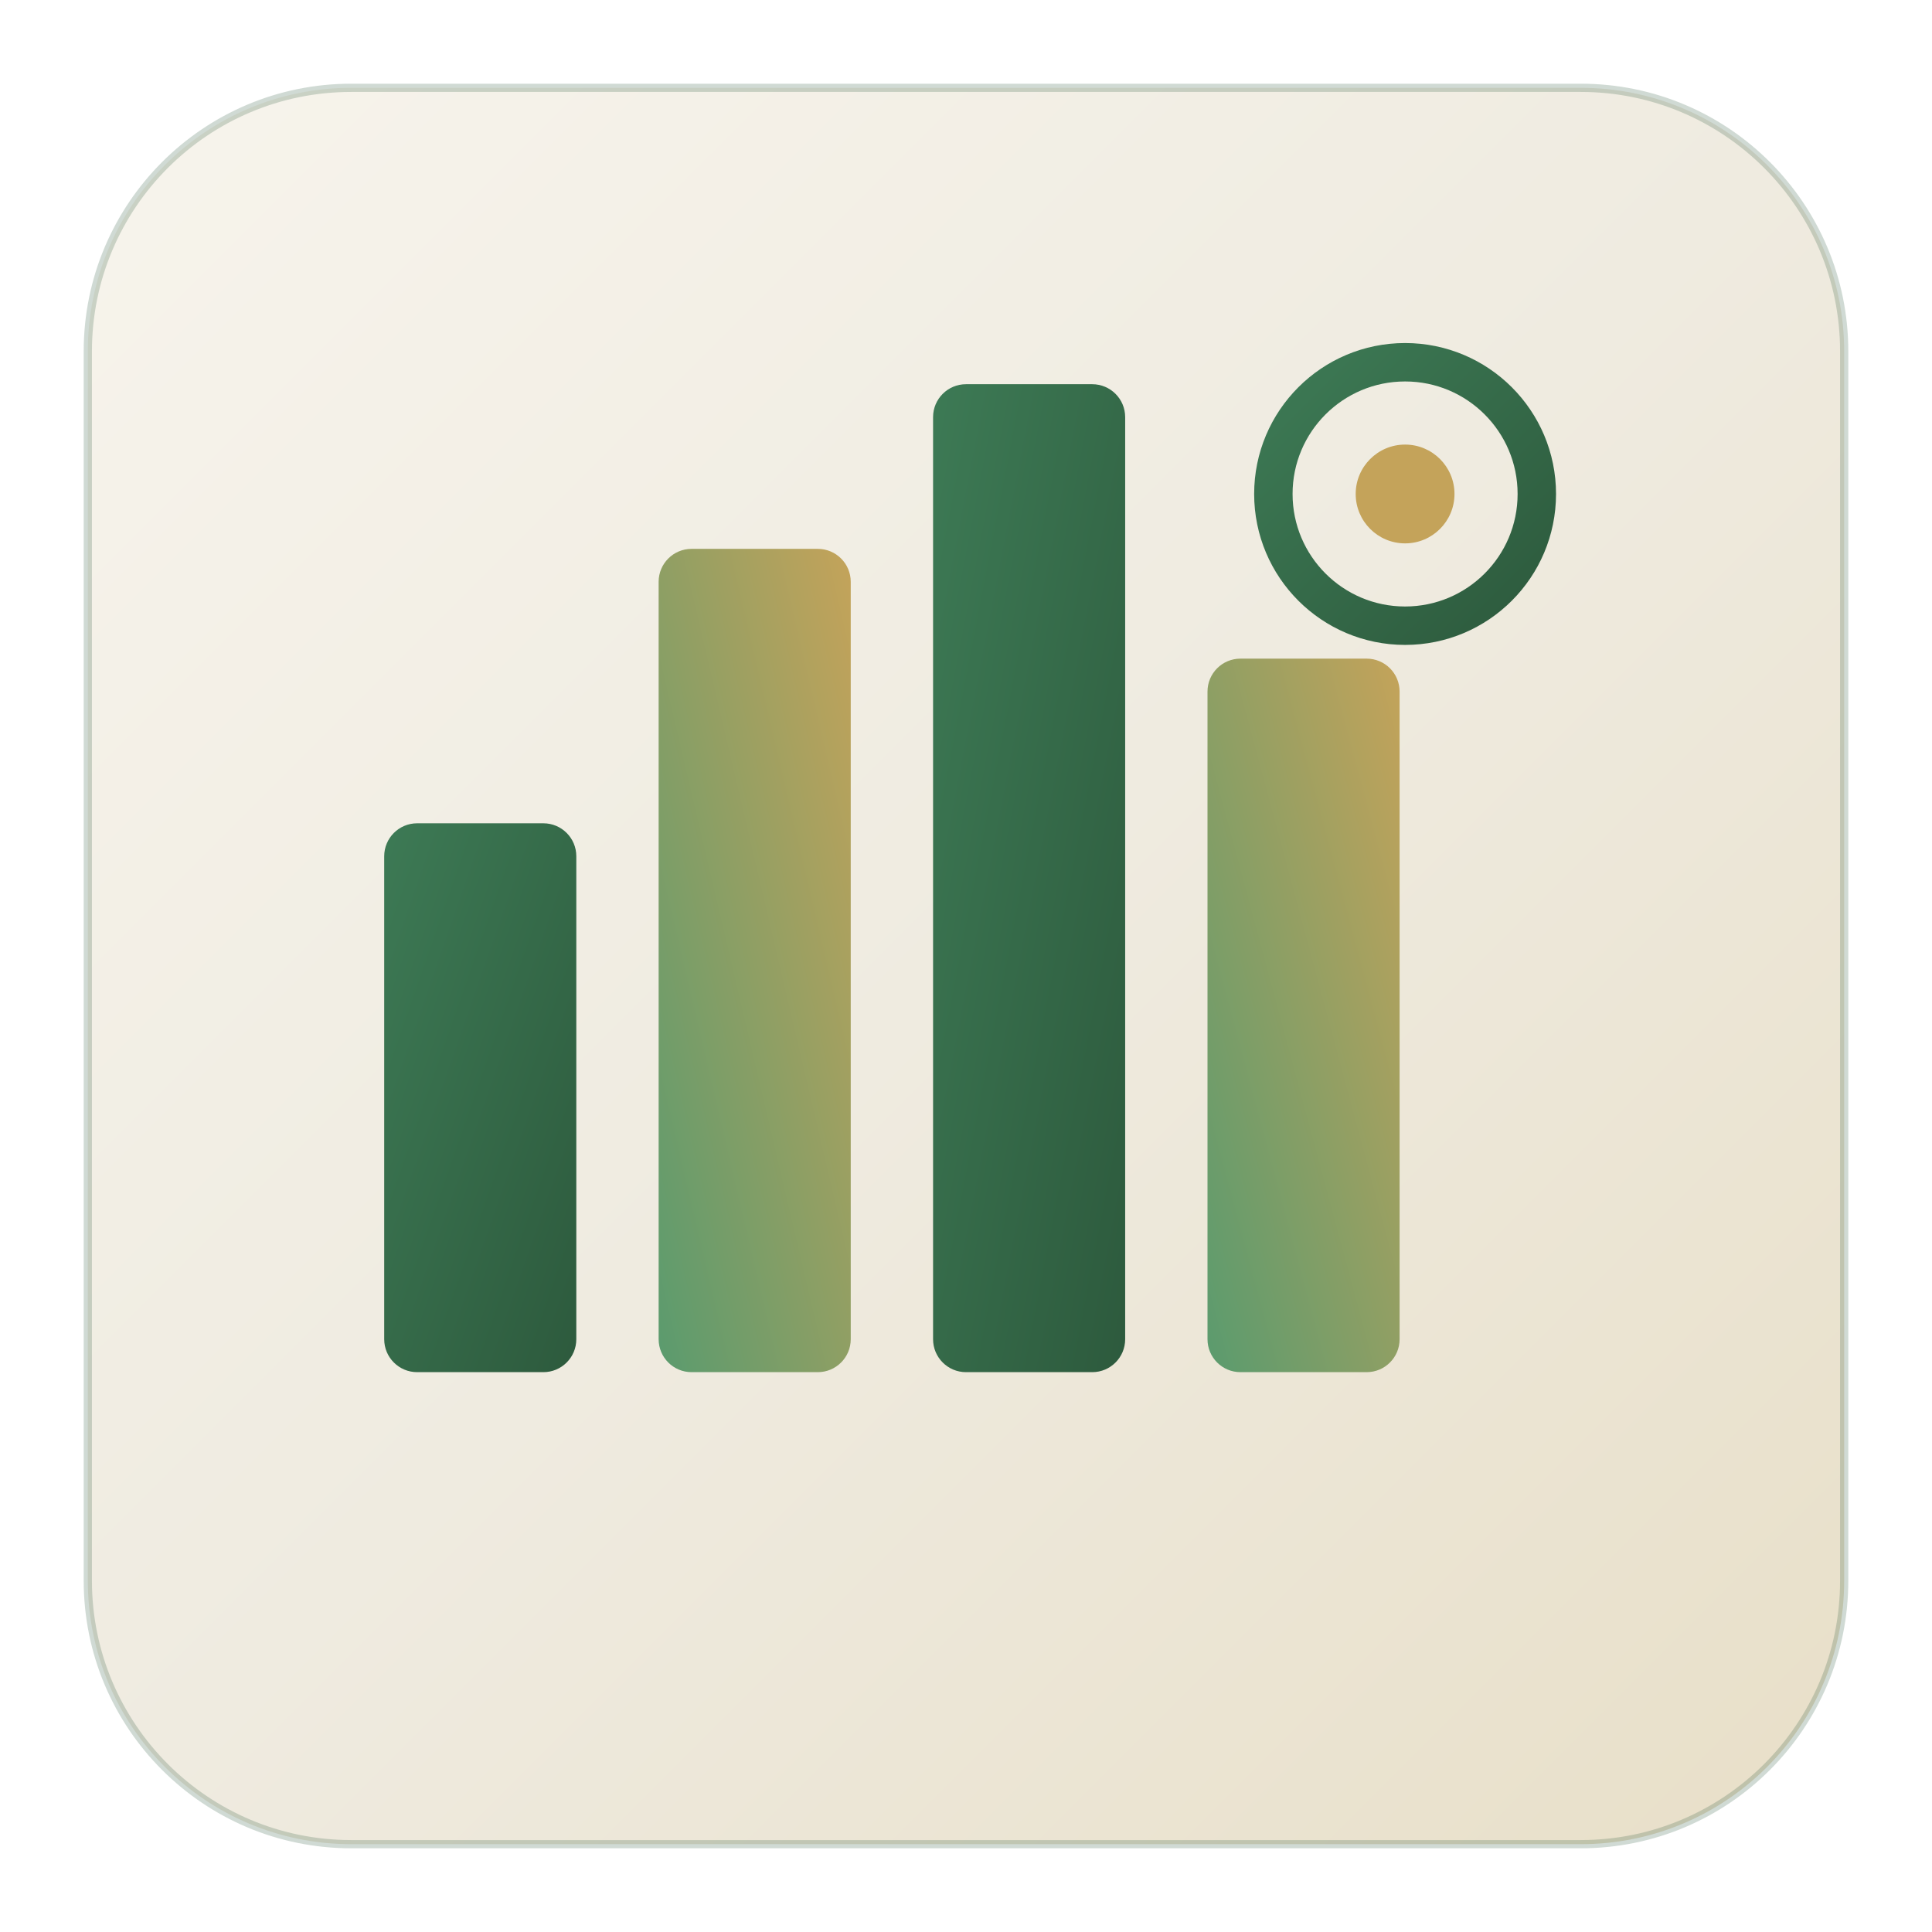
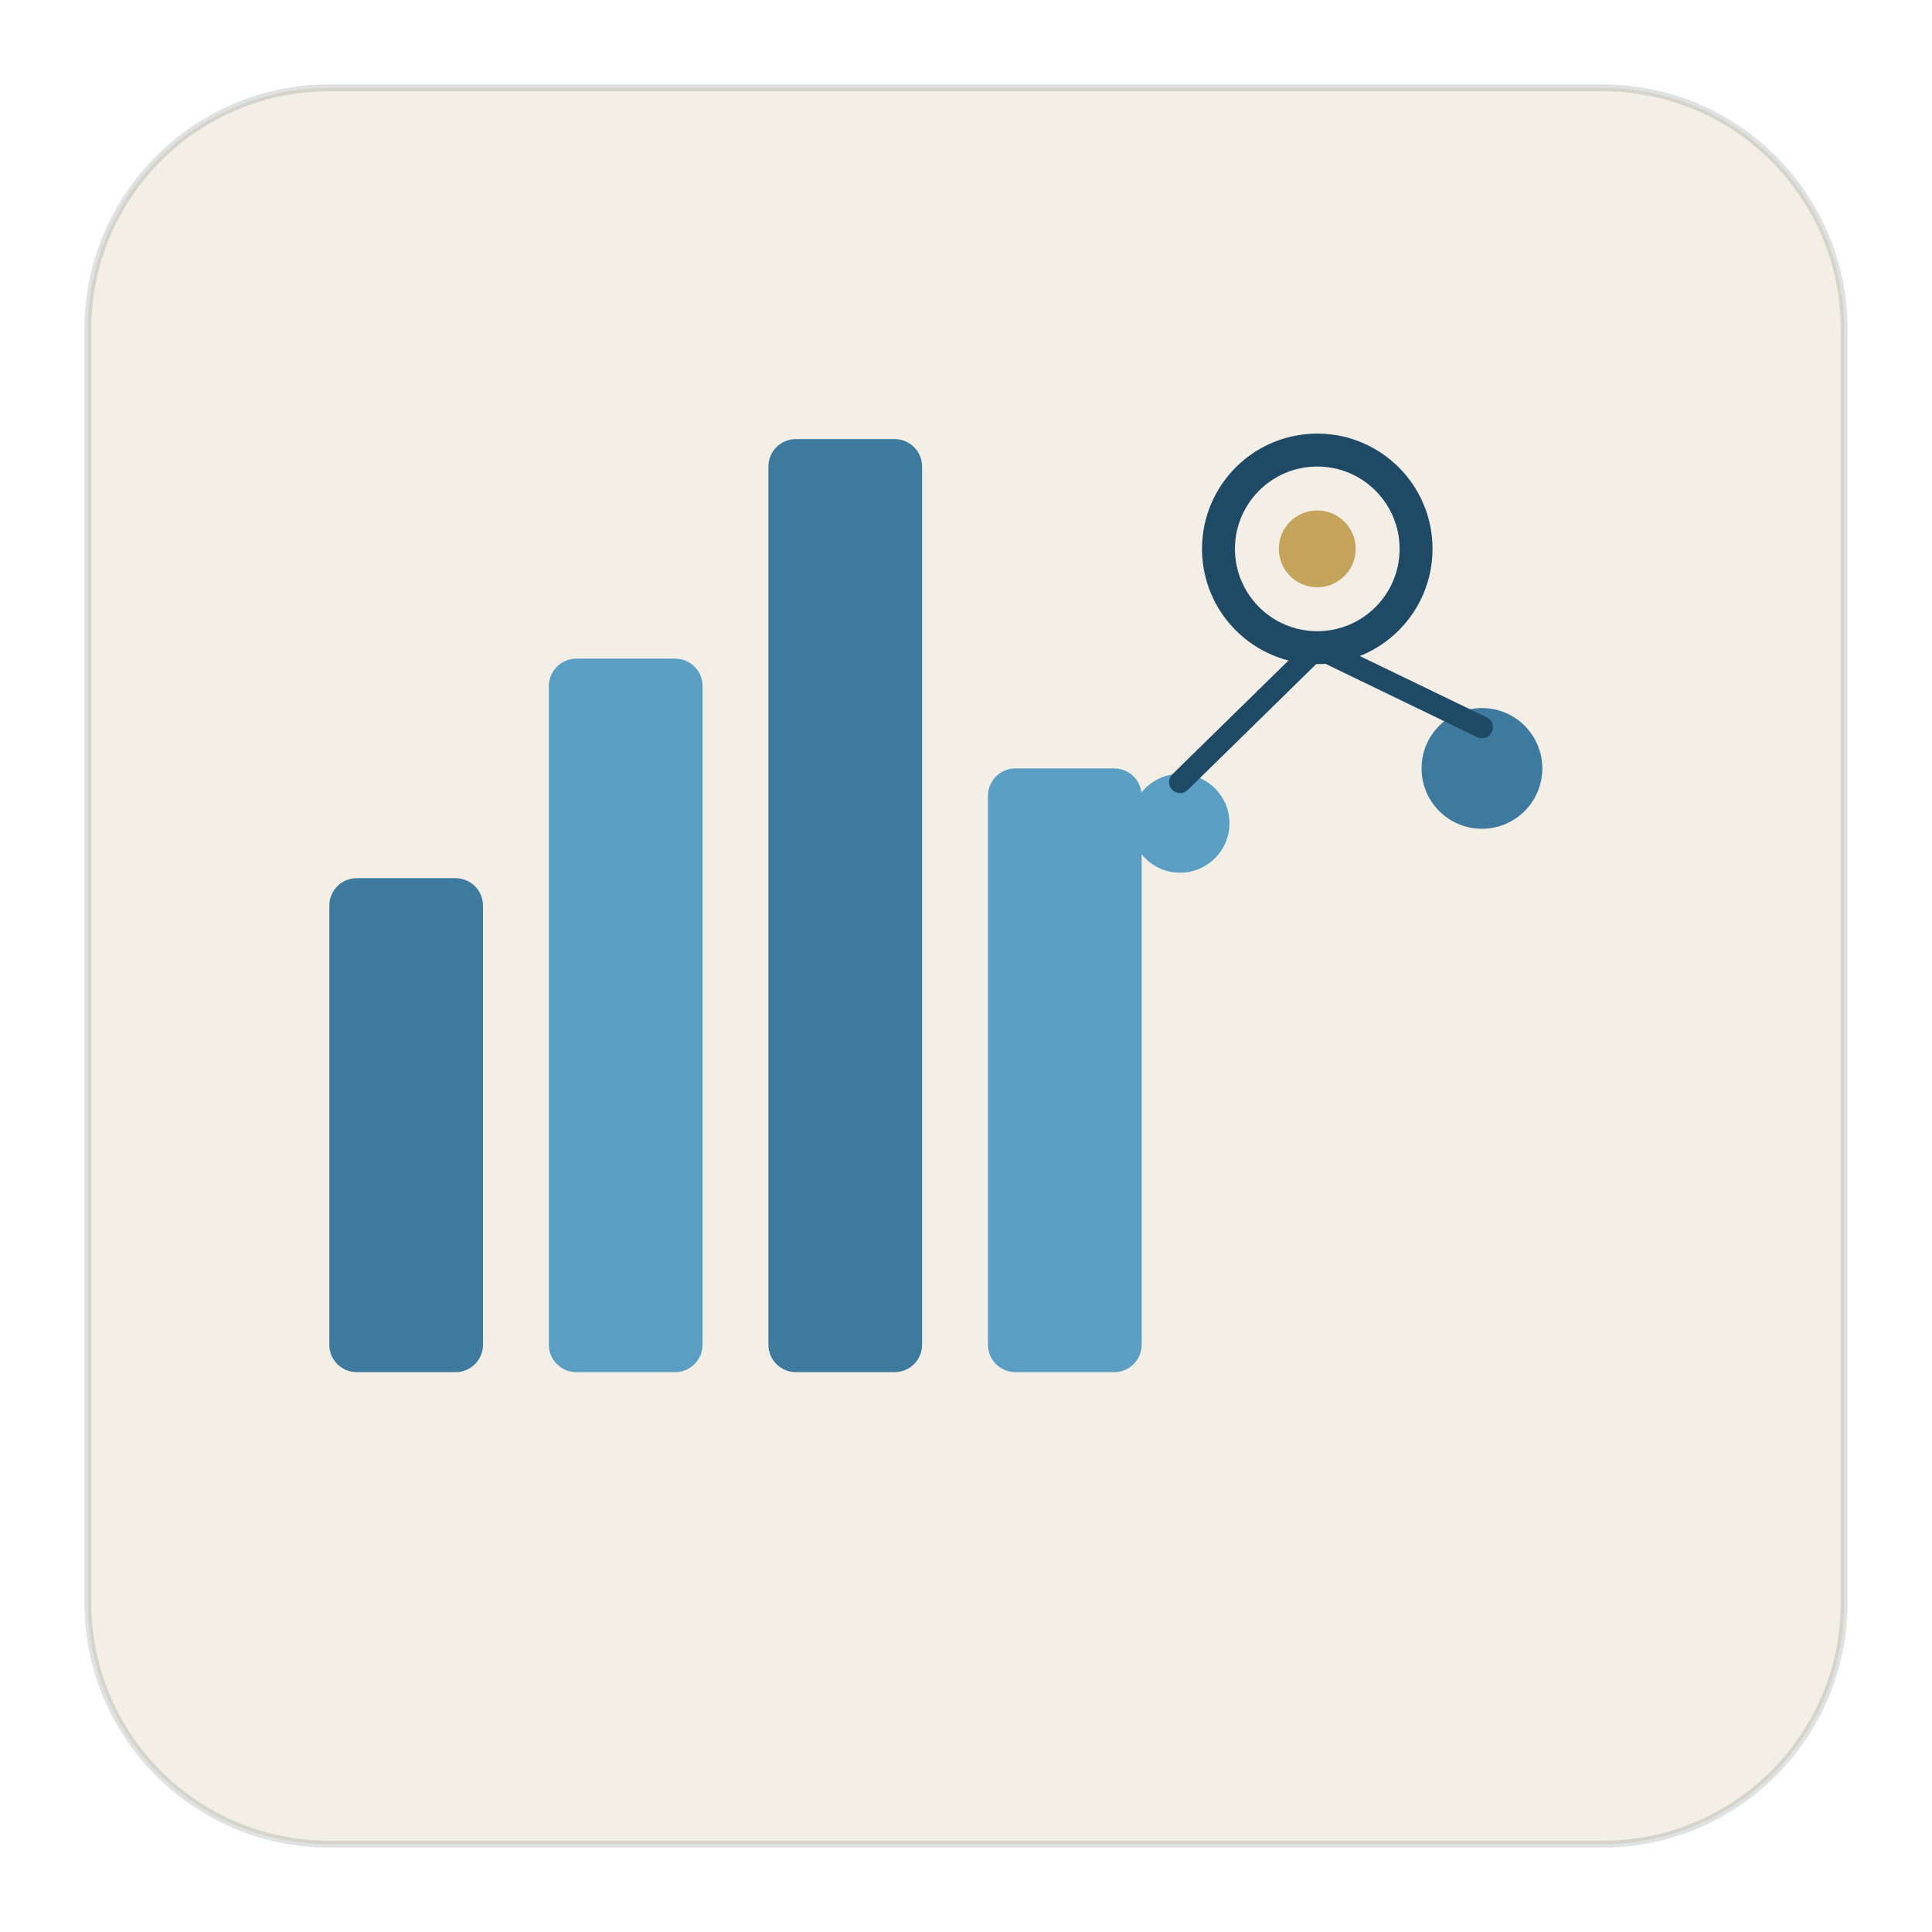
- <svg xmlns="http://www.w3.org/2000/svg" viewBox="0 0 704 704" width="512" height="512" role="img">
-   <defs>
-     <linearGradient id="bg" x1="0%" y1="0%" x2="100%" y2="100%">
-       <stop offset="0%" stop-color="#f7f4ec" />
-       <stop offset="50%" stop-color="#efebe0" />
-       <stop offset="100%" stop-color="#e8dfc8" />
-     </linearGradient>
-     <linearGradient id="g1" x1="0%" y1="0%" x2="100%" y2="100%">
-       <stop offset="0%" stop-color="#3d7a55" />
-       <stop offset="100%" stop-color="#2d5a3d" />
-     </linearGradient>
-     <linearGradient id="g2" x1="100%" y1="0%" x2="0%" y2="100%">
-       <stop offset="0%" stop-color="#c4a35a" />
-       <stop offset="100%" stop-color="#5a9b6e" />
-     </linearGradient>
-   </defs>
-   <rect x="32" y="32" width="640" height="640" rx="96" fill="url(#bg)" />
-   <rect x="32" y="32" width="640" height="640" rx="96" fill="none" stroke="rgba(45,90,61,0.22)" stroke-width="3" />
-   <g>
-     <rect x="140" y="300" width="70" height="200" rx="12" fill="url(#g1)" />
-     <rect x="240" y="200" width="70" height="300" rx="12" fill="url(#g2)" />
-     <rect x="340" y="140" width="70" height="360" rx="12" fill="url(#g1)" />
-     <rect x="440" y="240" width="70" height="260" rx="12" fill="url(#g2)" />
-     <circle cx="512" cy="180" r="48" fill="none" stroke="url(#g1)" stroke-width="14" />
-     <circle cx="512" cy="180" r="18" fill="#c4a35a" />
-   </g>
+ <svg xmlns="http://www.w3.org/2000/svg" viewBox="0 0 704 704" width="512" height="512">
+   <rect x="32" y="32" width="640" height="640" rx="88" fill="#f3efe6" />
+   <rect x="32" y="32" width="640" height="640" rx="88" fill="none" stroke="rgba(26,48,36,0.14)" stroke-width="2.5" />
+   <rect x="120" y="320" width="56" height="180" rx="10" fill="#3d7a9e" />
+   <rect x="200" y="240" width="56" height="260" rx="10" fill="#5a9ec4" />
+   <rect x="280" y="160" width="56" height="340" rx="10" fill="#3d7a9e" />
+   <rect x="360" y="280" width="56" height="220" rx="10" fill="#5a9ec4" />
+   <circle cx="480" cy="200" r="36" fill="none" stroke="#1e4a66" stroke-width="12" />
+   <circle cx="480" cy="200" r="14" fill="#c4a35a" />
+   <circle cx="540" cy="280" r="22" fill="#3d7a9e" />
+   <circle cx="430" cy="300" r="18" fill="#5a9ec4" />
+   <line x1="480" y1="236" x2="540" y2="265" stroke="#1e4a66" stroke-width="8" stroke-linecap="round" />
+   <line x1="480" y1="236" x2="430" y2="285" stroke="#1e4a66" stroke-width="8" stroke-linecap="round" />
</svg>
